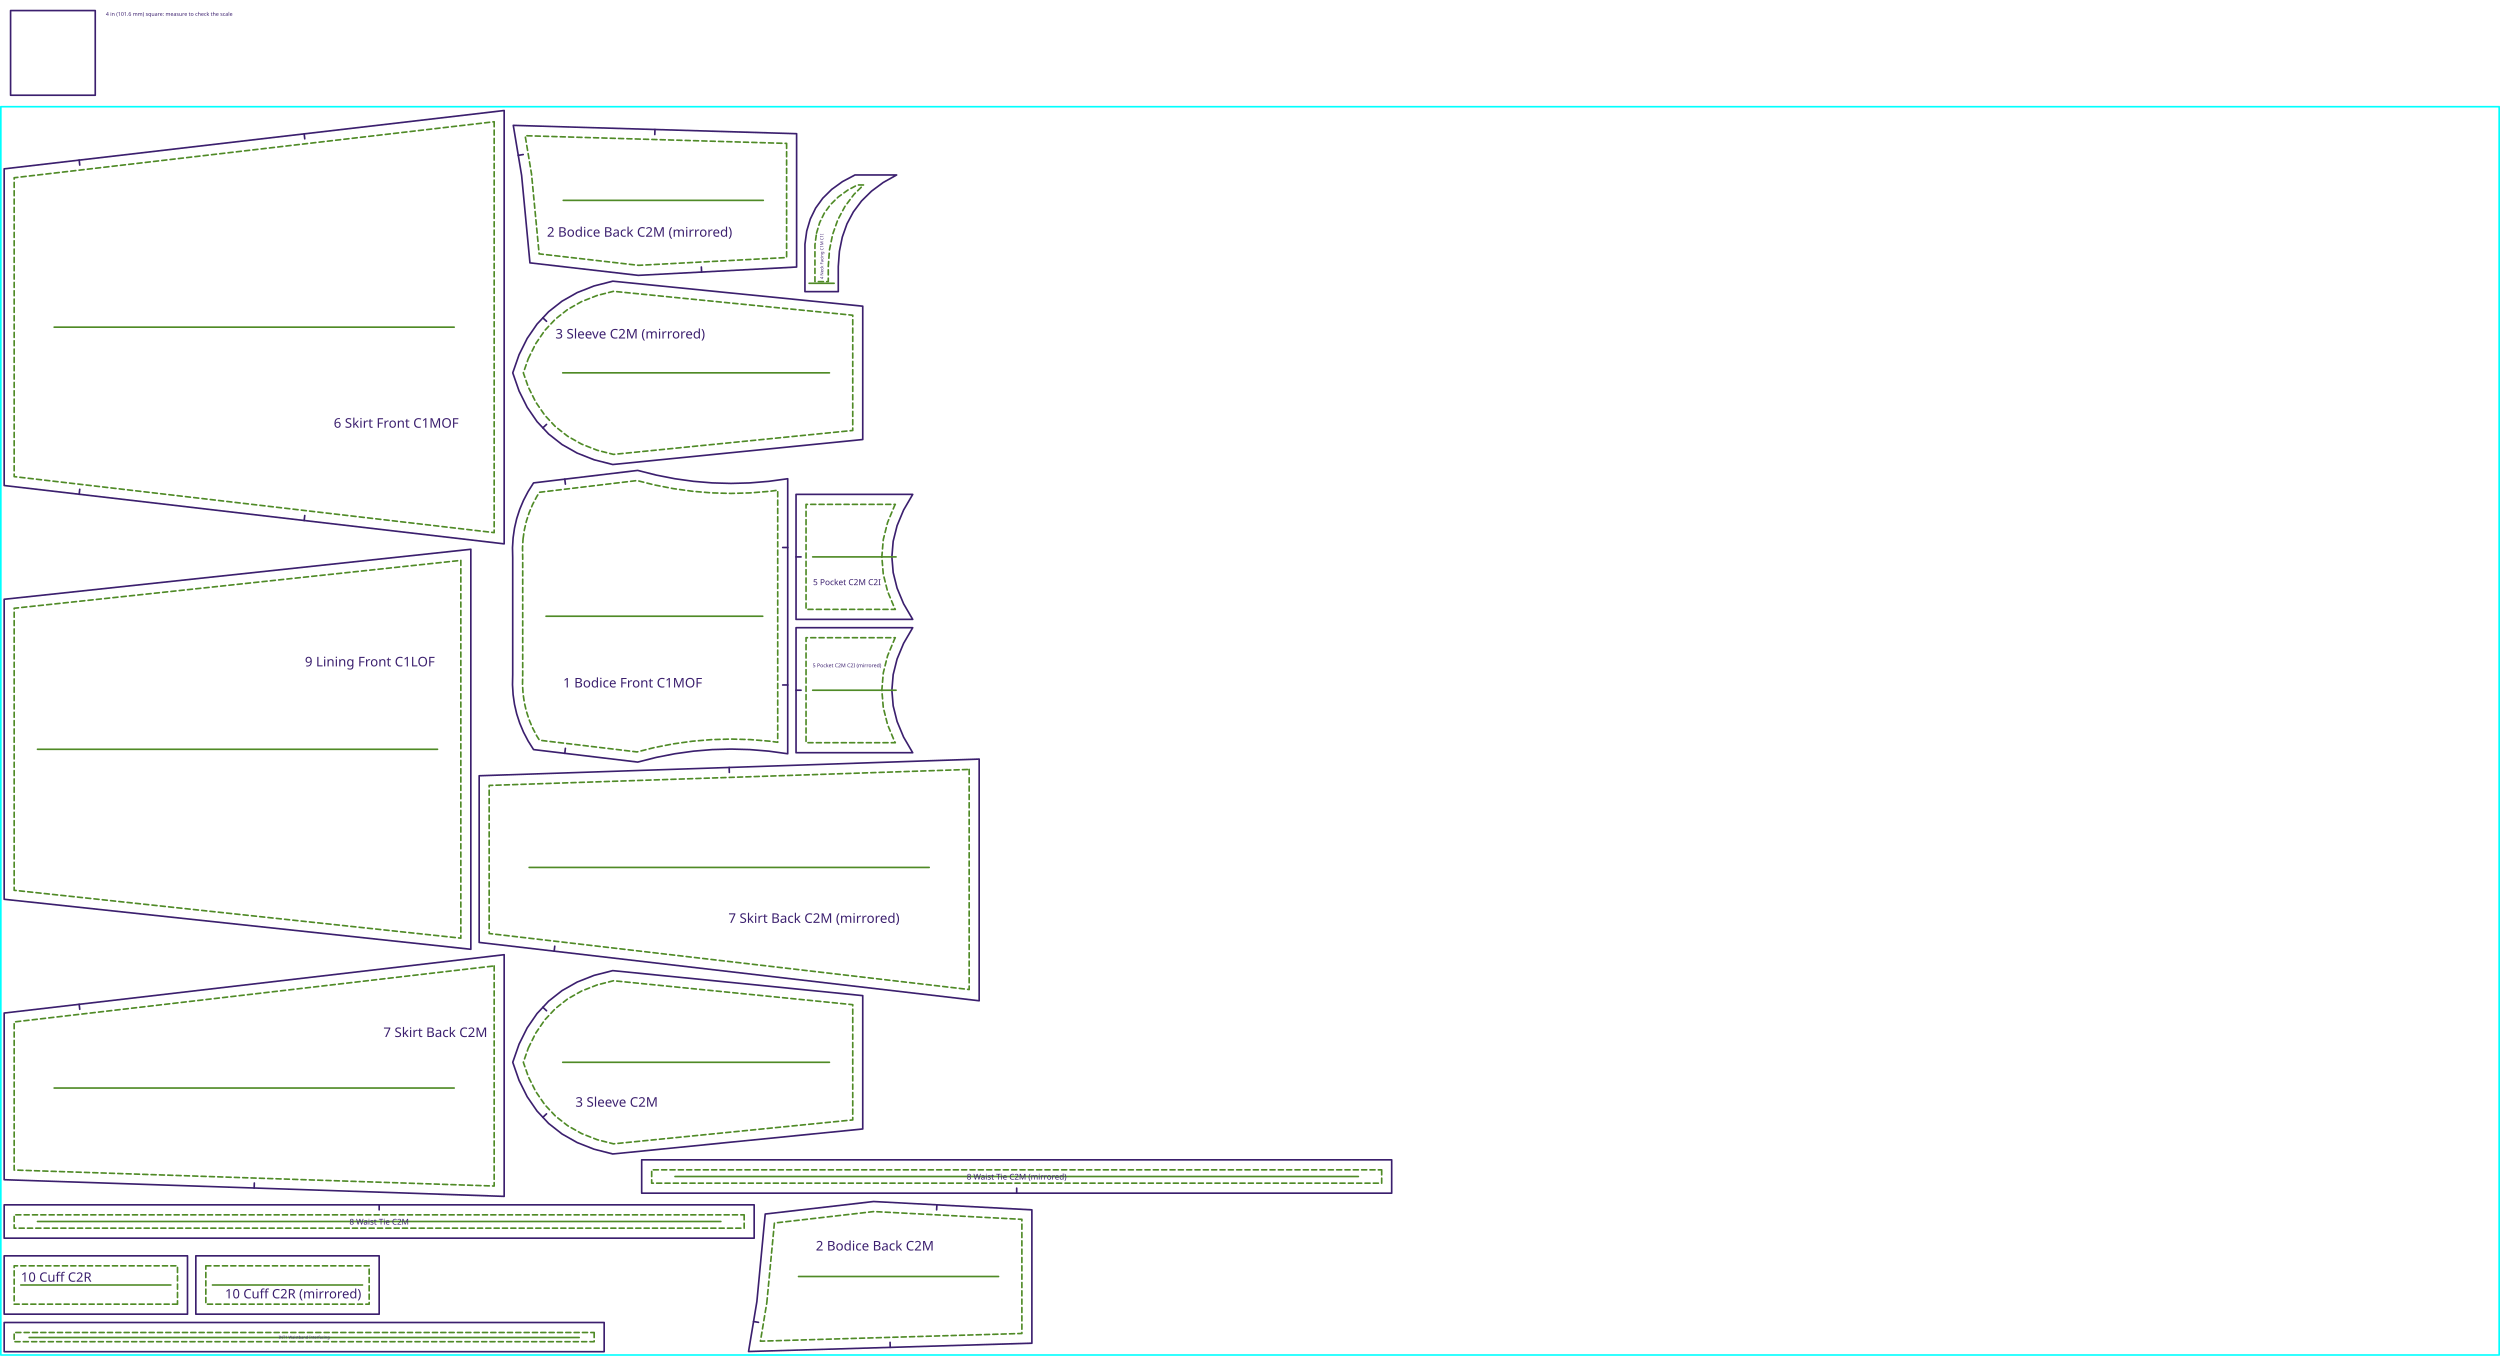
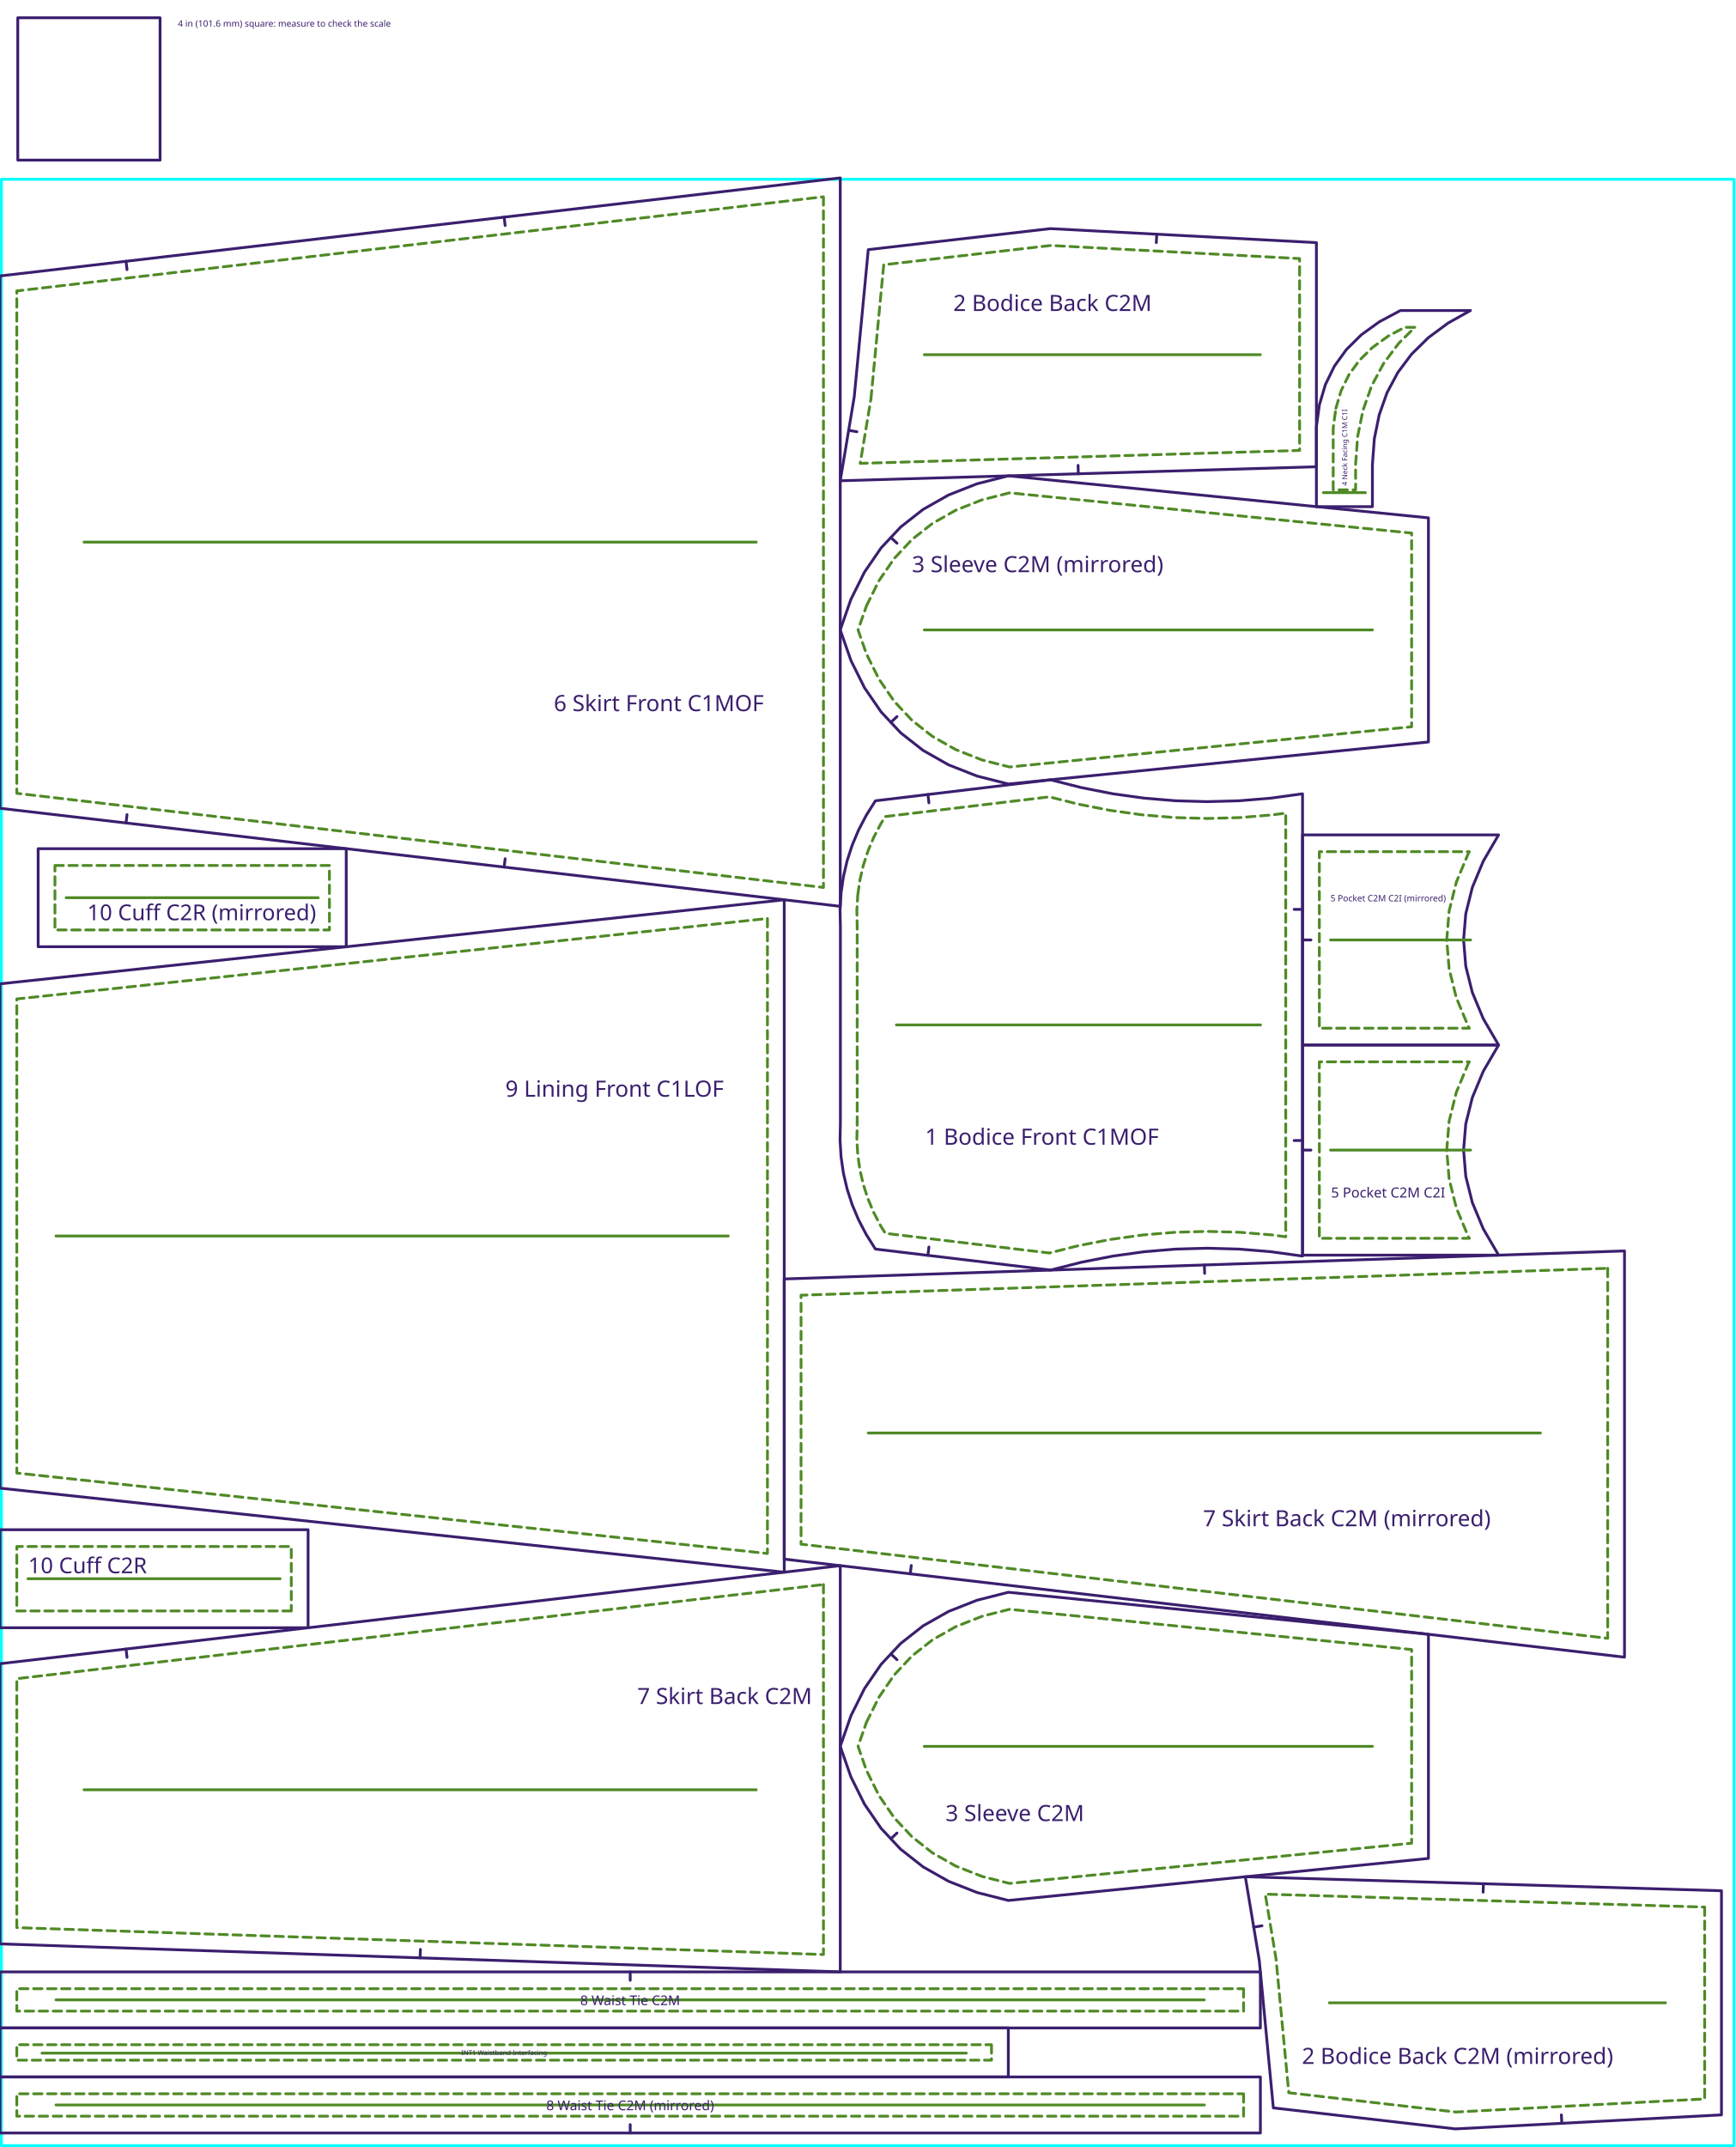
- <svg xmlns="http://www.w3.org/2000/svg" width="3000mm" height="1627mm" viewBox="0 0 11338.583 6149.291">
+ <svg xmlns="http://www.w3.org/2000/svg" width="1239.245mm" height="1532.667mm" viewBox="0 0 4683.762 5792.756">
  <g id="layer-calibration">
    <rect id="calibration-square" x="48" y="48" width="384" height="384" style="fill:none;stroke:#3b1f6e;stroke-width:7.559;stroke-linecap:round;stroke-linejoin:round" />
    <text id="calibration-label" x="480" y="72" style="font-family:sans-serif;font-size:24px;fill:#3b1f6e;stroke:none">4 in (101.6 mm) square: measure to check the scale</text>
  </g>
  <g id="layer-sheet-1" transform="translate(0 480)">
    <g id="border-1">
-       <rect x="3.78" y="3.78" width="11331.024" height="5661.732" style="fill:none;stroke:#00ffff;stroke-width:7.559;stroke-linecap:round;stroke-linejoin:round" />
+       <rect x="3.78" y="3.78" width="4676.203" height="5305.197" style="fill:none;stroke:#00ffff;stroke-width:7.559;stroke-linecap:round;stroke-linejoin:round" />
    </g>
-     <g id="group-6_Skirt_Front_C1MOF" transform="translate(18.89758 5218.081) rotate(270)">
+     <g id="group-6_Skirt_Front_C1MOF" transform="translate(0 5196.85) rotate(270)">
      <g id="cut-6">
        <path d="M 3496.063 0 L 4932.283 0 L 5196.85 2267.717 L 3231.496 2267.717 Z" style="fill:none;stroke:#3b1f6e;stroke-width:7.559;stroke-linecap:round;stroke-linejoin:round" />
        <g>
          <path d="M 4971.969 340.157 L 4949.443 342.803" style="fill:none;stroke:#3b1f6e;stroke-width:7.559;stroke-linecap:round;stroke-linejoin:round" data-grainnest-group="group-6_Skirt_Front_C1MOF" data-grainnest-name="6 Skirt Front C1MOF" />
          <path d="M 5091.024 1360.63 L 5068.498 1363.276" style="fill:none;stroke:#3b1f6e;stroke-width:7.559;stroke-linecap:round;stroke-linejoin:round" data-grainnest-group="group-6_Skirt_Front_C1MOF" data-grainnest-name="6 Skirt Front C1MOF" />
        </g>
        <g transform="matrix(-1 -1.2246467991473532e-16 -1.2246467991473532e-16 1 8428.346 4.547473508864641e-13)">
          <path d="M 4971.969 340.157 L 4949.443 342.803" style="fill:none;stroke:#3b1f6e;stroke-width:7.559;stroke-linecap:round;stroke-linejoin:round" data-grainnest-group="group-6_Skirt_Front_C1MOF" data-grainnest-name="6 Skirt Front C1MOF" />
          <path d="M 5091.024 1360.63 L 5068.498 1363.276" style="fill:none;stroke:#3b1f6e;stroke-width:7.559;stroke-linecap:round;stroke-linejoin:round" data-grainnest-group="group-6_Skirt_Front_C1MOF" data-grainnest-name="6 Skirt Front C1MOF" />
        </g>
      </g>
      <path d="M 5145.897 2222.362 L 3282.449 2222.362 L 3536.434 45.354 L 4891.913 45.354 Z" style="fill:none;stroke:#4f8a26;stroke-width:7.559;stroke-linecap:round;stroke-linejoin:round;stroke-dasharray:22.677,15.118" id="sew-6" />
      <path d="M 4214.173 226.772 L 4214.173 2040.945" style="fill:none;stroke:#4f8a26;stroke-width:7.559;stroke-linecap:round;stroke-linejoin:round" data-grainnest-grain="1" data-grainnest-grain-angle="90" data-grainnest-group="group-6_Skirt_Front_C1MOF" id="grain-6" />
      <text transform="translate(3781.604 1777.996) rotate(-270)" text-anchor="middle" dominant-baseline="central" style="font-family:sans-serif;font-size:60.472px;fill:#3b1f6e;stroke:none" id="name-6">6 Skirt Front C1MOF</text>
    </g>
-     <g id="group-9_Lining_Front_C1LOF" transform="translate(-2437.795 4543.492) rotate(270)">
+     <g id="group-9_Lining_Front_C1LOF" transform="translate(-2456.693 4480) rotate(270)">
      <g id="cut-9">
        <path d="M 944.882 2456.693 L 2305.512 2456.693 L 2532.283 4573.228 L 718.11 4573.228 Z" style="fill:none;stroke:#3b1f6e;stroke-width:7.559;stroke-linecap:round;stroke-linejoin:round" />
      </g>
      <path d="M 2481.81 4527.874 L 768.584 4527.874 L 985.636 2502.047 L 2264.757 2502.047 Z" style="fill:none;stroke:#4f8a26;stroke-width:7.559;stroke-linecap:round;stroke-linejoin:round;stroke-dasharray:22.677,15.118" id="sew-9" />
      <path d="M 1625.197 2607.874 L 1625.197 4422.047" style="fill:none;stroke:#4f8a26;stroke-width:7.559;stroke-linecap:round;stroke-linejoin:round" data-grainnest-grain="1" data-grainnest-grain-angle="90" data-grainnest-group="group-9_Lining_Front_C1LOF" id="grain-9" />
      <text transform="translate(2024.528 4115.245) rotate(-270)" text-anchor="middle" dominant-baseline="central" style="font-family:sans-serif;font-size:60.472px;fill:#3b1f6e;stroke:none" id="name-9">9 Lining Front C1LOF</text>
    </g>
-     <g id="group-7_Skirt_Back_C2M" transform="translate(-2437.795 4946.068) rotate(270)">
+     <g id="group-7_Skirt_Back_C2M" transform="translate(-2456.693 4840.315) rotate(270)">
      <g id="cut-7">
        <path d="M 75.591 2456.693 L 831.496 2456.693 L 1096.063 4724.409 L 0 4724.409 z" style="fill:none;stroke:#3b1f6e;stroke-width:7.559;stroke-linecap:round;stroke-linejoin:round" data-grainnest-group="group-7_Skirt_Back_C2M" data-grainnest-name="7 Skirt Back C2M" />
        <path d="M 871.181 2796.85 L 848.655 2799.496" style="fill:none;stroke:#3b1f6e;stroke-width:7.559;stroke-linecap:round;stroke-linejoin:round" data-grainnest-group="group-7_Skirt_Back_C2M" data-grainnest-name="7 Skirt Back C2M" />
        <path d="M 37.795 3590.551 L 60.472 3591.307" style="fill:none;stroke:#3b1f6e;stroke-width:7.559;stroke-linecap:round;stroke-linejoin:round" data-grainnest-group="group-7_Skirt_Back_C2M" data-grainnest-name="7 Skirt Back C2M" />
      </g>
      <path d="M 1045.11 4679.055 L 46.891 4679.055 L 119.458 2502.047 L 791.125 2502.047 Z" style="fill:none;stroke:#4f8a26;stroke-width:7.559;stroke-linecap:round;stroke-linejoin:round;stroke-dasharray:22.677,15.118" id="sew-7" />
      <path d="M 491.339 2683.465 L 491.339 4497.638" style="fill:none;stroke:#4f8a26;stroke-width:7.559;stroke-linecap:round;stroke-linejoin:round" data-grainnest-grain="1" data-grainnest-grain-angle="90" data-grainnest-group="group-7_Skirt_Back_C2M" id="grain-7" />
      <text transform="translate(746.14 4412.403) rotate(-270)" text-anchor="middle" dominant-baseline="central" style="font-family:sans-serif;font-size:60.472px;fill:#3b1f6e;stroke:none" id="name-7">7 Skirt Back C2M</text>
    </g>
-     <g id="group-7_Skirt_Back_C2M_mirrored" transform="translate(-283.4645 4058.882) rotate(270)">
+     <g id="group-7_Skirt_Back_C2M_mirrored" transform="translate(-340.1575 3991.181) rotate(270)">
      <g id="cut-7-2" transform="translate(1096.063 0) scale(-1 1)">
        <path d="M 75.591 2456.693 L 831.496 2456.693 L 1096.063 4724.409 L 0 4724.409 z" style="fill:none;stroke:#3b1f6e;stroke-width:7.559;stroke-linecap:round;stroke-linejoin:round" data-grainnest-group="group-7_Skirt_Back_C2M" data-grainnest-name="7 Skirt Back C2M" />
        <path d="M 871.181 2796.85 L 848.655 2799.496" style="fill:none;stroke:#3b1f6e;stroke-width:7.559;stroke-linecap:round;stroke-linejoin:round" data-grainnest-group="group-7_Skirt_Back_C2M" data-grainnest-name="7 Skirt Back C2M" />
        <path d="M 37.795 3590.551 L 60.472 3591.307" style="fill:none;stroke:#3b1f6e;stroke-width:7.559;stroke-linecap:round;stroke-linejoin:round" data-grainnest-group="group-7_Skirt_Back_C2M" data-grainnest-name="7 Skirt Back C2M" />
      </g>
      <path d="M 1049.172 4679.055 L 50.953 4679.055 L 304.938 2502.047 L 976.605 2502.047 Z" style="fill:none;stroke:#4f8a26;stroke-width:7.559;stroke-linecap:round;stroke-linejoin:round;stroke-dasharray:22.677,15.118" id="sew-7-2" />
      <path d="M 491.339 2683.465 L 491.339 4497.638" style="fill:none;stroke:#4f8a26;stroke-width:7.559;stroke-linecap:round;stroke-linejoin:round" data-grainnest-grain="1" data-grainnest-grain-angle="90" data-grainnest-group="group-7_Skirt_Back_C2M" id="grain-7-2" transform="translate(1096.063 0) scale(-1 1)" />
      <text transform="translate(376.685 3975.253) rotate(-270)" text-anchor="middle" dominant-baseline="central" style="font-family:sans-serif;font-size:60.472px;fill:#3b1f6e;stroke:none" id="name-7-2">7 Skirt Back C2M (mirrored)</text>
    </g>
-     <g id="group-1_Bodice_Front_C1MOF" transform="translate(2324.421 2314.934) rotate(270)">
+     <g id="group-1_Bodice_Front_C1MOF" transform="translate(2267.152 2285.342) rotate(270)">
      <g id="cut-1">
        <path d="M -611.83 1162.205 L -604.762 1076.523 L -602.419 991.106 L -604.8 905.915 L -611.868 821.027 L -623.66 736.365 L -640.176 651.969 L -661.417 567.874 L -604.724 95.433 L -565.757 70.866 L -525.77 49.965 L -484.762 32.693 L -442.734 19.049 L -399.723 9.071 L -355.691 2.721 L -310.639 0 L -264.567 0.945 L 264.567 0.945 L 310.639 0 L 355.691 2.721 L 399.723 9.071 L 442.734 19.049 L 484.762 32.693 L 525.77 49.965 L 565.757 70.866 L 604.724 95.433 L 661.417 567.874 L 640.176 651.969 L 623.66 736.365 L 611.868 821.027 L 604.8 905.915 L 602.419 991.106 L 604.762 1076.523 L 611.83 1162.205 L 623.622 1248.189 L -623.622 1248.189 Z" style="fill:none;stroke:#3b1f6e;stroke-width:7.559;stroke-linecap:round;stroke-linejoin:round" />
        <g>
          <path d="M 311.811 1248.189 L 311.811 1225.512" style="fill:none;stroke:#3b1f6e;stroke-width:7.559;stroke-linecap:round;stroke-linejoin:round" data-grainnest-group="group-1_Bodice_Front_C1MOF" data-grainnest-name="1 Bodice Front C1MOF" />
          <path d="M 621.732 237.165 L 599.206 239.849" style="fill:none;stroke:#3b1f6e;stroke-width:7.559;stroke-linecap:round;stroke-linejoin:round" data-grainnest-group="group-1_Bodice_Front_C1MOF" data-grainnest-name="1 Bodice Front C1MOF" />
        </g>
        <g transform="matrix(-1 -1.2246467991473532e-16 -1.2246467991473532e-16 1 1.528590634679271e-13 0)">
          <path d="M 311.811 1248.189 L 311.811 1225.512" style="fill:none;stroke:#3b1f6e;stroke-width:7.559;stroke-linecap:round;stroke-linejoin:round" data-grainnest-group="group-1_Bodice_Front_C1MOF" data-grainnest-name="1 Bodice Front C1MOF" />
          <path d="M 621.732 237.165 L 599.206 239.849" style="fill:none;stroke:#3b1f6e;stroke-width:7.559;stroke-linecap:round;stroke-linejoin:round" data-grainnest-group="group-1_Bodice_Front_C1MOF" data-grainnest-name="1 Bodice Front C1MOF" />
        </g>
      </g>
      <path d="M 351.079 47.88 L 391.346 53.686 L 430.585 62.789 L 468.929 75.237 L 506.43 91.032 L 543.122 110.211 L 562.266 122.281 L 615.384 564.924 L 595.902 642.052 L 578.911 728.876 L 566.774 816.013 L 559.498 903.398 L 557.047 991.094 L 559.459 1079.011 L 566.73 1167.154 L 571.623 1202.835 L -571.623 1202.835 L -566.73 1167.154 L -559.459 1079.011 L -557.047 991.094 L -559.498 903.398 L -566.774 816.013 L -578.911 728.876 L -595.902 642.052 L -615.384 564.924 L -562.266 122.281 L -543.122 110.211 L -506.43 91.032 L -468.929 75.237 L -430.585 62.789 L -391.346 53.686 L -351.079 47.88 L -309.736 45.382 L -265.032 46.299 L 265.032 46.299 L 309.736 45.382 Z" style="fill:none;stroke:#4f8a26;stroke-width:7.559;stroke-linecap:round;stroke-linejoin:round;stroke-dasharray:22.677,15.118" id="sew-1" />
      <path d="M 0 152.126 L 0 1134.803" style="fill:none;stroke:#4f8a26;stroke-width:7.559;stroke-linecap:round;stroke-linejoin:round" data-grainnest-grain="1" data-grainnest-grain-angle="90" data-grainnest-group="group-1_Bodice_Front_C1MOF" id="grain-1" />
      <text transform="translate(-299.682 544.878) rotate(-270)" text-anchor="middle" dominant-baseline="central" style="font-family:sans-serif;font-size:60.472px;fill:#3b1f6e;stroke:none" id="name-1">1 Bodice Front C1MOF</text>
    </g>
-     <g id="group-3_Sleeve_C2M_mirrored" transform="translate(2325.527 3346.48) rotate(270)">
+     <g id="group-3_Sleeve_C2M_mirrored" transform="translate(2267.717 3354.986) rotate(270)">
      <g id="cut-3" transform="translate(4270.866 0) scale(-1 1)">
        <path d="M 1719.685 453.543 L 1741.191 368.92 L 1771.389 292.271 L 1810.28 223.597 L 1857.902 162.935 L 1914.217 110.211 L 1979.263 65.499 L 2053.002 28.762 L 2135.433 0 L 2217.865 28.762 L 2291.603 65.499 L 2356.649 110.211 L 2412.964 162.935 L 2460.586 223.597 L 2499.477 292.271 L 2529.676 368.92 L 2551.181 453.543 L 2437.795 1587.402 L 1833.071 1587.402 z" style="fill:none;stroke:#3b1f6e;stroke-width:7.559;stroke-linecap:round;stroke-linejoin:round" data-grainnest-group="group-3_Sleeve_C2M" data-grainnest-name="3 Sleeve C2M" />
        <path d="M 1886.06 136.554 L 1901.556 153.146" style="fill:none;stroke:#3b1f6e;stroke-width:7.559;stroke-linecap:round;stroke-linejoin:round" data-grainnest-group="group-3_Sleeve_C2M" data-grainnest-name="3 Sleeve C2M" />
        <path d="M 2384.806 136.554 L 2369.31 153.146" style="fill:none;stroke:#3b1f6e;stroke-width:7.559;stroke-linecap:round;stroke-linejoin:round" data-grainnest-group="group-3_Sleeve_C2M" data-grainnest-name="3 Sleeve C2M" />
      </g>
      <path d="M 2200.211 70.638 L 2268.532 104.676 L 2328.144 145.653 L 2379.433 193.672 L 2422.803 248.918 L 2458.445 311.854 L 2486.426 382.873 L 2505.257 456.975 L 2396.75 1542.047 L 1874.116 1542.047 L 1765.609 456.975 L 1784.44 382.873 L 1812.421 311.854 L 1848.063 248.918 L 1891.434 193.672 L 1942.723 145.653 L 2002.334 104.676 L 2070.655 70.638 L 2135.433 48.036 Z" style="fill:none;stroke:#4f8a26;stroke-width:7.559;stroke-linecap:round;stroke-linejoin:round;stroke-dasharray:22.677,15.118" id="sew-3" />
      <path d="M 2135.433 226.772 L 2135.433 1436.22" style="fill:none;stroke:#4f8a26;stroke-width:7.559;stroke-linecap:round;stroke-linejoin:round" data-grainnest-grain="1" data-grainnest-grain-angle="90" data-grainnest-group="group-3_Sleeve_C2M" id="grain-3" transform="translate(4270.866 0) scale(-1 1)" />
      <text transform="translate(2314.605 532.758) rotate(-270)" text-anchor="middle" dominant-baseline="central" style="font-family:sans-serif;font-size:60.472px;fill:#3b1f6e;stroke:none" id="name-3">3 Sleeve C2M (mirrored)</text>
    </g>
-     <g id="group-2_Bodice_Back_C2M_mirrored" transform="translate(2327.931 1619.265) rotate(270)">
-       <g id="cut-2" transform="translate(2381.102 0) scale(-1 1)">
-         <path d="M 850.394 0 L 1077.165 37.795 L 1474.016 75.591 L 1530.709 566.929 L 1492.913 1285.039 L 888.189 1285.039 z" style="fill:none;stroke:#3b1f6e;stroke-width:7.559;stroke-linecap:round;stroke-linejoin:round" data-grainnest-group="group-2_Bodice_Back_C2M" data-grainnest-name="2 Bodice Back C2M" />
-         <path d="M 986.457 22.677 L 982.715 45.052" style="fill:none;stroke:#3b1f6e;stroke-width:7.559;stroke-linecap:round;stroke-linejoin:round" data-grainnest-group="group-2_Bodice_Back_C2M" data-grainnest-name="2 Bodice Back C2M" />
-         <path d="M 1515.591 854.173 L 1492.951 852.964" style="fill:none;stroke:#3b1f6e;stroke-width:7.559;stroke-linecap:round;stroke-linejoin:round" data-grainnest-group="group-2_Bodice_Back_C2M" data-grainnest-name="2 Bodice Back C2M" />
-         <path d="M 869.291 642.52 L 891.969 641.839" style="fill:none;stroke:#3b1f6e;stroke-width:7.559;stroke-linecap:round;stroke-linejoin:round" data-grainnest-group="group-2_Bodice_Back_C2M" data-grainnest-name="2 Bodice Back C2M" />
-       </g>
-       <path d="M 1448.873 1239.685 L 931.219 1239.685 L 895.885 568.347 L 947.934 117.26 L 1309.822 82.794 L 1483.752 53.806 Z" style="fill:none;stroke:#4f8a26;stroke-width:7.559;stroke-linecap:round;stroke-linejoin:round;stroke-dasharray:22.677,15.118" id="sew-2" />
-       <path d="M 1190.551 226.772 L 1190.551 1133.858" style="fill:none;stroke:#4f8a26;stroke-width:7.559;stroke-linecap:round;stroke-linejoin:round" data-grainnest-grain="1" data-grainnest-grain-angle="90" data-grainnest-group="group-2_Bodice_Back_C2M" id="grain-2" transform="translate(2381.102 0) scale(-1 1)" />
-       <text transform="translate(1049.136 572.862) rotate(-270)" text-anchor="middle" dominant-baseline="central" style="font-family:sans-serif;font-size:60.472px;fill:#3b1f6e;stroke:none" id="name-2">2 Bodice Back C2M (mirrored)</text>
-     </g>
-     <g id="group-3_Sleeve_C2M" transform="translate(2325.527 6473.408) rotate(270)">
+     <g id="group-3_Sleeve_C2M" transform="translate(2267.717 6367.244) rotate(270)">
      <g id="cut-3-2">
        <path d="M 1719.685 453.543 L 1741.191 368.92 L 1771.389 292.271 L 1810.28 223.597 L 1857.902 162.935 L 1914.217 110.211 L 1979.263 65.499 L 2053.002 28.762 L 2135.433 0 L 2217.865 28.762 L 2291.603 65.499 L 2356.649 110.211 L 2412.964 162.935 L 2460.586 223.597 L 2499.477 292.271 L 2529.676 368.92 L 2551.181 453.543 L 2437.795 1587.402 L 1833.071 1587.402 z" style="fill:none;stroke:#3b1f6e;stroke-width:7.559;stroke-linecap:round;stroke-linejoin:round" data-grainnest-group="group-3_Sleeve_C2M" data-grainnest-name="3 Sleeve C2M" />
        <path d="M 1886.06 136.554 L 1901.556 153.146" style="fill:none;stroke:#3b1f6e;stroke-width:7.559;stroke-linecap:round;stroke-linejoin:round" data-grainnest-group="group-3_Sleeve_C2M" data-grainnest-name="3 Sleeve C2M" />
        <path d="M 2384.806 136.554 L 2369.31 153.146" style="fill:none;stroke:#3b1f6e;stroke-width:7.559;stroke-linecap:round;stroke-linejoin:round" data-grainnest-group="group-3_Sleeve_C2M" data-grainnest-name="3 Sleeve C2M" />
      </g>
      <path d="M 2200.211 70.638 L 2268.532 104.676 L 2328.144 145.653 L 2379.433 193.672 L 2422.803 248.918 L 2458.445 311.854 L 2486.426 382.873 L 2505.257 456.975 L 2396.75 1542.047 L 1874.116 1542.047 L 1765.609 456.975 L 1784.44 382.873 L 1812.421 311.854 L 1848.063 248.918 L 1891.434 193.672 L 1942.723 145.653 L 2002.334 104.676 L 2070.655 70.638 L 2135.433 48.036 Z" style="fill:none;stroke:#4f8a26;stroke-width:7.559;stroke-linecap:round;stroke-linejoin:round;stroke-dasharray:22.677,15.118" id="sew-3-2" />
      <path d="M 2135.433 226.772 L 2135.433 1436.22" style="fill:none;stroke:#4f8a26;stroke-width:7.559;stroke-linecap:round;stroke-linejoin:round" data-grainnest-grain="1" data-grainnest-grain-angle="90" data-grainnest-group="group-3_Sleeve_C2M" id="grain-3-2" />
      <text transform="translate(1957.311 471.23) rotate(-270)" text-anchor="middle" dominant-baseline="central" style="font-family:sans-serif;font-size:60.472px;fill:#3b1f6e;stroke:none" id="name-3-2">3 Sleeve C2M</text>
    </g>
-     <g id="group-8_Waist_Tie_C2M" transform="translate(-2437.795 6420.724) rotate(270)">
+     <g id="group-2_Bodice_Back_C2M" transform="translate(2267.717 1667.538) rotate(270)">
+       <g id="cut-2">
+         <path d="M 850.394 0 L 1077.165 37.795 L 1474.016 75.591 L 1530.709 566.929 L 1492.913 1285.039 L 888.189 1285.039 z" style="fill:none;stroke:#3b1f6e;stroke-width:7.559;stroke-linecap:round;stroke-linejoin:round" data-grainnest-group="group-2_Bodice_Back_C2M" data-grainnest-name="2 Bodice Back C2M" />
+         <path d="M 986.457 22.677 L 982.715 45.052" style="fill:none;stroke:#3b1f6e;stroke-width:7.559;stroke-linecap:round;stroke-linejoin:round" data-grainnest-group="group-2_Bodice_Back_C2M" data-grainnest-name="2 Bodice Back C2M" />
+         <path d="M 1515.591 854.173 L 1492.951 852.964" style="fill:none;stroke:#3b1f6e;stroke-width:7.559;stroke-linecap:round;stroke-linejoin:round" data-grainnest-group="group-2_Bodice_Back_C2M" data-grainnest-name="2 Bodice Back C2M" />
+         <path d="M 869.291 642.52 L 891.969 641.839" style="fill:none;stroke:#3b1f6e;stroke-width:7.559;stroke-linecap:round;stroke-linejoin:round" data-grainnest-group="group-2_Bodice_Back_C2M" data-grainnest-name="2 Bodice Back C2M" />
+       </g>
+       <path d="M 1071.28 82.794 L 1433.169 117.26 L 1485.217 568.347 L 1449.883 1239.685 L 932.229 1239.685 L 897.35 53.806 Z" style="fill:none;stroke:#4f8a26;stroke-width:7.559;stroke-linecap:round;stroke-linejoin:round;stroke-dasharray:22.677,15.118" id="sew-2" />
+       <path d="M 1190.551 226.772 L 1190.551 1133.858" style="fill:none;stroke:#4f8a26;stroke-width:7.559;stroke-linecap:round;stroke-linejoin:round" data-grainnest-grain="1" data-grainnest-grain-angle="90" data-grainnest-group="group-2_Bodice_Back_C2M" id="grain-2" />
+       <text transform="translate(1331.966 572.862) rotate(-270)" text-anchor="middle" dominant-baseline="central" style="font-family:sans-serif;font-size:60.472px;fill:#3b1f6e;stroke:none" id="name-2">2 Bodice Back C2M</text>
+     </g>
+     <g id="group-8_Waist_Tie_C2M" transform="translate(-2456.693 6276.535) rotate(270)">
      <g id="cut-8">
        <path d="M 1285.039 2456.693 L 1436.22 2456.693 L 1436.22 5858.268 L 1285.039 5858.268 z" style="fill:none;stroke:#3b1f6e;stroke-width:7.559;stroke-linecap:round;stroke-linejoin:round" data-grainnest-group="group-8_Waist_Tie_C2M" data-grainnest-name="8 Waist Tie C2M" />
        <path d="M 1436.22 4157.48 L 1413.543 4157.48" style="fill:none;stroke:#3b1f6e;stroke-width:7.559;stroke-linecap:round;stroke-linejoin:round" data-grainnest-group="group-8_Waist_Tie_C2M" data-grainnest-name="8 Waist Tie C2M" />
      </g>
      <path d="M 1390.866 5812.913 L 1330.394 5812.913 L 1330.394 2502.047 L 1390.866 2502.047 Z" style="fill:none;stroke:#4f8a26;stroke-width:7.559;stroke-linecap:round;stroke-linejoin:round;stroke-dasharray:22.677,15.118" id="sew-8" />
      <path d="M 1360.63 2607.874 L 1360.63 5707.087" style="fill:none;stroke:#4f8a26;stroke-width:7.559;stroke-linecap:round;stroke-linejoin:round" data-grainnest-grain="1" data-grainnest-grain-angle="90" data-grainnest-group="group-8_Waist_Tie_C2M" id="grain-8" />
      <text transform="translate(1360.63 4157.48) rotate(-270)" text-anchor="middle" dominant-baseline="central" style="font-family:sans-serif;font-size:36.378px;fill:#3b1f6e;stroke:none" id="name-8">8 Waist Tie C2M</text>
    </g>
-     <g id="group-2_Bodice_Back_C2M" transform="translate(3394.999 6500.12) rotate(270)">
-       <g id="cut-2-2">
+     <g id="group-2_Bodice_Back_C2M_mirrored" transform="translate(3360.927 6114.301) rotate(270)">
+       <g id="cut-2-2" transform="translate(2381.102 0) scale(-1 1)">
        <path d="M 850.394 0 L 1077.165 37.795 L 1474.016 75.591 L 1530.709 566.929 L 1492.913 1285.039 L 888.189 1285.039 z" style="fill:none;stroke:#3b1f6e;stroke-width:7.559;stroke-linecap:round;stroke-linejoin:round" data-grainnest-group="group-2_Bodice_Back_C2M" data-grainnest-name="2 Bodice Back C2M" />
        <path d="M 986.457 22.677 L 982.715 45.052" style="fill:none;stroke:#3b1f6e;stroke-width:7.559;stroke-linecap:round;stroke-linejoin:round" data-grainnest-group="group-2_Bodice_Back_C2M" data-grainnest-name="2 Bodice Back C2M" />
        <path d="M 1515.591 854.173 L 1492.951 852.964" style="fill:none;stroke:#3b1f6e;stroke-width:7.559;stroke-linecap:round;stroke-linejoin:round" data-grainnest-group="group-2_Bodice_Back_C2M" data-grainnest-name="2 Bodice Back C2M" />
        <path d="M 869.291 642.52 L 891.969 641.839" style="fill:none;stroke:#3b1f6e;stroke-width:7.559;stroke-linecap:round;stroke-linejoin:round" data-grainnest-group="group-2_Bodice_Back_C2M" data-grainnest-name="2 Bodice Back C2M" />
      </g>
-       <path d="M 1071.28 82.794 L 1433.169 117.26 L 1485.217 568.347 L 1449.883 1239.685 L 932.229 1239.685 L 897.35 53.806 Z" style="fill:none;stroke:#4f8a26;stroke-width:7.559;stroke-linecap:round;stroke-linejoin:round;stroke-dasharray:22.677,15.118" id="sew-2-2" />
-       <path d="M 1190.551 226.772 L 1190.551 1133.858" style="fill:none;stroke:#4f8a26;stroke-width:7.559;stroke-linecap:round;stroke-linejoin:round" data-grainnest-grain="1" data-grainnest-grain-angle="90" data-grainnest-group="group-2_Bodice_Back_C2M" id="grain-2-2" />
-       <text transform="translate(1331.966 572.862) rotate(-270)" text-anchor="middle" dominant-baseline="central" style="font-family:sans-serif;font-size:60.472px;fill:#3b1f6e;stroke:none" id="name-2-2">2 Bodice Back C2M</text>
+       <path d="M 1448.873 1239.685 L 931.219 1239.685 L 895.885 568.347 L 947.934 117.26 L 1309.822 82.794 L 1483.752 53.806 Z" style="fill:none;stroke:#4f8a26;stroke-width:7.559;stroke-linecap:round;stroke-linejoin:round;stroke-dasharray:22.677,15.118" id="sew-2-2" />
+       <path d="M 1190.551 226.772 L 1190.551 1133.858" style="fill:none;stroke:#4f8a26;stroke-width:7.559;stroke-linecap:round;stroke-linejoin:round" data-grainnest-grain="1" data-grainnest-grain-angle="90" data-grainnest-group="group-2_Bodice_Back_C2M" id="grain-2-2" transform="translate(2381.102 0) scale(-1 1)" />
+       <text transform="translate(1049.136 572.862) rotate(-270)" text-anchor="middle" dominant-baseline="central" style="font-family:sans-serif;font-size:60.472px;fill:#3b1f6e;stroke:none" id="name-2-2">2 Bodice Back C2M (mirrored)</text>
    </g>
-     <g id="group-INT1_Waistband_Interfacing" transform="translate(-2437.795 9392.126) rotate(270)">
+     <g id="group-INT1_Waistband_Interfacing" transform="translate(-2456.693 8865.512) rotate(270)">
      <g id="cut-INT1">
        <path d="M 3741.732 2456.693 L 3874.016 2456.693 L 3874.016 5177.953 L 3741.732 5177.953 z" style="fill:none;stroke:#3b1f6e;stroke-width:7.559;stroke-linecap:round;stroke-linejoin:round" data-grainnest-group="group-INT1_Waistband_Interfacing" data-grainnest-name="INT1 Waistband Interfacing" />
      </g>
      <path d="M 3828.661 5132.598 L 3787.087 5132.598 L 3787.087 2502.047 L 3828.661 2502.047 Z" style="fill:none;stroke:#4f8a26;stroke-width:7.559;stroke-linecap:round;stroke-linejoin:round;stroke-dasharray:22.677,15.118" id="sew-INT1" />
      <path d="M 3805.984 2570.079 L 3805.984 5064.567" style="fill:none;stroke:#4f8a26;stroke-width:7.559;stroke-linecap:round;stroke-linejoin:round" data-grainnest-grain="1" data-grainnest-grain-angle="90" data-grainnest-group="group-INT1_Waistband_Interfacing" id="grain-INT1" />
      <text transform="translate(3807.874 3817.323) rotate(-270)" text-anchor="middle" dominant-baseline="central" style="font-family:sans-serif;font-size:17.953px;fill:#3b1f6e;stroke:none" id="name-INT1">INT1 Waistband Interfacing</text>
    </g>
-     <g id="group-8_Waist_Tie_C2M_mirrored" transform="translate(453.6266 6216.598) rotate(270)">
+     <g id="group-8_Waist_Tie_C2M_mirrored" transform="translate(-2456.693 6560) rotate(270)">
      <g id="cut-8-2" transform="translate(2721.26 0) scale(-1 1)">
        <path d="M 1285.039 2456.693 L 1436.22 2456.693 L 1436.22 5858.268 L 1285.039 5858.268 z" style="fill:none;stroke:#3b1f6e;stroke-width:7.559;stroke-linecap:round;stroke-linejoin:round" data-grainnest-group="group-8_Waist_Tie_C2M" data-grainnest-name="8 Waist Tie C2M" />
        <path d="M 1436.22 4157.48 L 1413.543 4157.48" style="fill:none;stroke:#3b1f6e;stroke-width:7.559;stroke-linecap:round;stroke-linejoin:round" data-grainnest-group="group-8_Waist_Tie_C2M" data-grainnest-name="8 Waist Tie C2M" />
      </g>
      <path d="M 1390.866 5812.913 L 1330.394 5812.913 L 1330.394 2502.047 L 1390.866 2502.047 Z" style="fill:none;stroke:#4f8a26;stroke-width:7.559;stroke-linecap:round;stroke-linejoin:round;stroke-dasharray:22.677,15.118" id="sew-8-2" />
      <path d="M 1360.63 2607.874 L 1360.63 5707.087" style="fill:none;stroke:#4f8a26;stroke-width:7.559;stroke-linecap:round;stroke-linejoin:round" data-grainnest-grain="1" data-grainnest-grain-angle="90" data-grainnest-group="group-8_Waist_Tie_C2M" id="grain-8-2" transform="translate(2721.26 0) scale(-1 1)" />
      <text transform="translate(1360.63 4157.48) rotate(-270)" text-anchor="middle" dominant-baseline="central" style="font-family:sans-serif;font-size:36.378px;fill:#3b1f6e;stroke:none" id="name-8-2">8 Waist Tie C2M (mirrored)</text>
    </g>
-     <g id="group-5_Pocket_C2M_C2I_mirrored" transform="translate(3610.405 6392.231) rotate(270)">
-       <g id="cut-5" transform="translate(7483.465 0) scale(-1 1)">
+     <g id="group-5_Pocket_C2M_C2I" transform="translate(3515.341 6364.712) rotate(270)">
+       <g id="cut-5">
        <path d="M 3458.268 0 L 4025.197 0 L 4025.197 529.134 L 3954.331 487.786 L 3883.465 458.268 L 3812.598 440.542 L 3741.732 434.646 L 3670.866 440.542 L 3600 458.268 L 3529.134 487.786 L 3458.268 529.134 z" style="fill:none;stroke:#3b1f6e;stroke-width:7.559;stroke-linecap:round;stroke-linejoin:round" data-grainnest-group="group-5_Pocket_C2M_C2I" data-grainnest-name="5 Pocket C2M C2I" />
        <path d="M 3741.732 0 L 3741.732 22.677" style="fill:none;stroke:#3b1f6e;stroke-width:7.559;stroke-linecap:round;stroke-linejoin:round" data-grainnest-group="group-5_Pocket_C2M_C2I" data-grainnest-name="5 Pocket C2M C2I" />
      </g>
      <path d="M 3979.843 450.161 L 3974.569 447.084 L 3897.767 415.094 L 3820.03 395.649 L 3741.732 389.135 L 3663.434 395.649 L 3585.698 415.094 L 3508.896 447.084 L 3503.622 450.161 L 3503.622 45.354 L 3979.843 45.354 Z" style="fill:none;stroke:#4f8a26;stroke-width:7.559;stroke-linecap:round;stroke-linejoin:round;stroke-dasharray:22.677,15.118" id="sew-5" />
-       <path d="M 3741.732 75.591 L 3741.732 453.543" style="fill:none;stroke:#4f8a26;stroke-width:7.559;stroke-linecap:round;stroke-linejoin:round" data-grainnest-grain="1" data-grainnest-grain-angle="90" data-grainnest-group="group-5_Pocket_C2M_C2I" id="grain-5" transform="translate(7483.465 0) scale(-1 1)" />
-       <text transform="translate(3855.118 231.07) rotate(-270)" text-anchor="middle" dominant-baseline="central" style="font-family:sans-serif;font-size:23.622px;fill:#3b1f6e;stroke:none" id="name-5">5 Pocket C2M C2I (mirrored)</text>
+       <path d="M 3741.732 75.591 L 3741.732 453.543" style="fill:none;stroke:#4f8a26;stroke-width:7.559;stroke-linecap:round;stroke-linejoin:round" data-grainnest-grain="1" data-grainnest-grain-angle="90" data-grainnest-group="group-5_Pocket_C2M_C2I" id="grain-5" />
+       <text transform="translate(3628.346 231.07) rotate(-270)" text-anchor="middle" dominant-baseline="central" style="font-family:sans-serif;font-size:37.795px;fill:#3b1f6e;stroke:none" id="name-5">5 Pocket C2M C2I</text>
    </g>
-     <g id="group-5_Pocket_C2M_C2I" transform="translate(3610.405 5787.507) rotate(270)">
-       <g id="cut-5-2">
+     <g id="group-5_Pocket_C2M_C2I_mirrored" transform="translate(3515.341 5797.783) rotate(270)">
+       <g id="cut-5-2" transform="translate(7483.465 0) scale(-1 1)">
        <path d="M 3458.268 0 L 4025.197 0 L 4025.197 529.134 L 3954.331 487.786 L 3883.465 458.268 L 3812.598 440.542 L 3741.732 434.646 L 3670.866 440.542 L 3600 458.268 L 3529.134 487.786 L 3458.268 529.134 z" style="fill:none;stroke:#3b1f6e;stroke-width:7.559;stroke-linecap:round;stroke-linejoin:round" data-grainnest-group="group-5_Pocket_C2M_C2I" data-grainnest-name="5 Pocket C2M C2I" />
        <path d="M 3741.732 0 L 3741.732 22.677" style="fill:none;stroke:#3b1f6e;stroke-width:7.559;stroke-linecap:round;stroke-linejoin:round" data-grainnest-group="group-5_Pocket_C2M_C2I" data-grainnest-name="5 Pocket C2M C2I" />
      </g>
      <path d="M 3979.843 450.161 L 3974.569 447.084 L 3897.767 415.094 L 3820.03 395.649 L 3741.732 389.135 L 3663.434 395.649 L 3585.698 415.094 L 3508.896 447.084 L 3503.622 450.161 L 3503.622 45.354 L 3979.843 45.354 Z" style="fill:none;stroke:#4f8a26;stroke-width:7.559;stroke-linecap:round;stroke-linejoin:round;stroke-dasharray:22.677,15.118" id="sew-5-2" />
-       <path d="M 3741.732 75.591 L 3741.732 453.543" style="fill:none;stroke:#4f8a26;stroke-width:7.559;stroke-linecap:round;stroke-linejoin:round" data-grainnest-grain="1" data-grainnest-grain-angle="90" data-grainnest-group="group-5_Pocket_C2M_C2I" id="grain-5-2" />
-       <text transform="translate(3628.346 231.07) rotate(-270)" text-anchor="middle" dominant-baseline="central" style="font-family:sans-serif;font-size:37.795px;fill:#3b1f6e;stroke:none" id="name-5-2">5 Pocket C2M C2I</text>
+       <path d="M 3741.732 75.591 L 3741.732 453.543" style="fill:none;stroke:#4f8a26;stroke-width:7.559;stroke-linecap:round;stroke-linejoin:round" data-grainnest-grain="1" data-grainnest-grain-angle="90" data-grainnest-group="group-5_Pocket_C2M_C2I" id="grain-5-2" transform="translate(7483.465 0) scale(-1 1)" />
+       <text transform="translate(3855.118 231.07) rotate(-270)" text-anchor="middle" dominant-baseline="central" style="font-family:sans-serif;font-size:23.622px;fill:#3b1f6e;stroke:none" id="name-5-2">5 Pocket C2M C2I (mirrored)</text>
    </g>
-     <g id="group-10_Cuff_C2R" transform="translate(-2702.362 2759.055) rotate(0)">
+     <g id="group-10_Cuff_C2R" transform="translate(-2721.26 1190.551) rotate(0)">
      <g id="cut-10">
        <path d="M 2721.26 2456.693 L 3552.756 2456.693 L 3552.756 2721.26 L 2721.26 2721.26 z" style="fill:none;stroke:#3b1f6e;stroke-width:7.559;stroke-linecap:round;stroke-linejoin:round" data-grainnest-group="group-10_Cuff_C2R" data-grainnest-name="10 Cuff C2R" />
      </g>
      <path d="M 3507.402 2675.906 L 2766.614 2675.906 L 2766.614 2502.047 L 3507.402 2502.047 Z" style="fill:none;stroke:#4f8a26;stroke-width:7.559;stroke-linecap:round;stroke-linejoin:round;stroke-dasharray:22.677,15.118" id="sew-10" />
      <path d="M 2796.85 2588.976 L 3477.165 2588.976" style="fill:none;stroke:#4f8a26;stroke-width:7.559;stroke-linecap:round;stroke-linejoin:round" data-grainnest-grain="1" data-grainnest-grain-angle="0" data-grainnest-group="group-10_Cuff_C2R" id="grain-10" />
      <text transform="translate(2957.48 2551.181) rotate(0)" text-anchor="middle" dominant-baseline="central" style="font-family:sans-serif;font-size:59.055px;fill:#3b1f6e;stroke:none" id="name-10">10 Cuff C2R</text>
    </g>
-     <g id="group-10_Cuff_C2R_mirrored" transform="translate(4440.945 7937.008) rotate(180)">
+     <g id="group-10_Cuff_C2R_mirrored" transform="translate(3655.688 4531.064) rotate(180)">
      <g id="cut-10-2" transform="translate(6274.016 0) scale(-1 1)">
        <path d="M 2721.26 2456.693 L 3552.756 2456.693 L 3552.756 2721.26 L 2721.26 2721.26 z" style="fill:none;stroke:#3b1f6e;stroke-width:7.559;stroke-linecap:round;stroke-linejoin:round" data-grainnest-group="group-10_Cuff_C2R" data-grainnest-name="10 Cuff C2R" />
      </g>
      <path d="M 3507.402 2675.906 L 2766.614 2675.906 L 2766.614 2502.047 L 3507.402 2502.047 Z" style="fill:none;stroke:#4f8a26;stroke-width:7.559;stroke-linecap:round;stroke-linejoin:round;stroke-dasharray:22.677,15.118" id="sew-10-2" />
      <path d="M 2796.85 2588.976 L 3477.165 2588.976" style="fill:none;stroke:#4f8a26;stroke-width:7.559;stroke-linecap:round;stroke-linejoin:round" data-grainnest-grain="1" data-grainnest-grain-angle="0" data-grainnest-group="group-10_Cuff_C2R" id="grain-10-2" transform="translate(6274.016 0) scale(-1 1)" />
      <text transform="translate(3111.361 2551.181) rotate(-180)" text-anchor="middle" dominant-baseline="central" style="font-family:sans-serif;font-size:59.055px;fill:#3b1f6e;stroke:none" id="name-10-2">10 Cuff C2R (mirrored)</text>
    </g>
-     <g id="group-4_Neck_Facing_C1M_C1I" transform="translate(3650.766 3582.846) rotate(270)">
+     <g id="group-4_Neck_Facing_C1M_C1I" transform="translate(3552.756 3627.112) rotate(270)">
      <g id="cut-4">
        <path d="M 2740.157 0 L 2891.339 0 L 2955.591 0 L 3015.005 8.088 L 3069.543 24.302 L 3119.206 48.567 L 3164.031 80.995 L 3203.981 121.474 L 3239.055 170.079 L 3269.291 226.772 L 3269.291 415.748 L 3235.087 354.784 L 3195.78 301.795 L 3151.446 256.743 L 3102.009 219.704 L 3047.509 190.602 L 2987.906 169.512 L 2923.276 156.359 L 2853.543 151.181 L 2740.157 151.181 z" style="fill:none;stroke:#3b1f6e;stroke-width:7.559;stroke-linecap:round;stroke-linejoin:round" data-grainnest-group="group-4_Neck_Facing_C1M_C1I" data-grainnest-name="4 Neck Facing C1M C1I" />
      </g>
      <path d="M 3005.427 52.557 L 3053.013 66.704 L 3095.787 87.603 L 3134.396 115.534 L 3169.247 150.847 L 3200.481 194.13 L 3223.937 238.11 L 3223.937 265.747 L 3181.376 222.496 L 3126.43 181.329 L 3065.858 148.985 L 3000.051 125.7 L 2929.502 111.342 L 2855.225 105.827 L 2785.512 105.827 L 2785.512 45.354 L 2952.518 45.354 Z" style="fill:none;stroke:#4f8a26;stroke-width:7.559;stroke-linecap:round;stroke-linejoin:round;stroke-dasharray:22.677,15.118" id="sew-4" />
      <path d="M 2777.953 18.898 L 2777.953 132.283" style="fill:none;stroke:#4f8a26;stroke-width:7.559;stroke-linecap:round;stroke-linejoin:round" data-grainnest-grain="1" data-grainnest-grain-angle="90" data-grainnest-group="group-4_Neck_Facing_C1M_C1I" id="grain-4" />
      <text transform="translate(2899.947 75.759) rotate(-360)" text-anchor="middle" dominant-baseline="central" style="font-family:sans-serif;font-size:19.37px;fill:#3b1f6e;stroke:none" id="name-4">4 Neck Facing C1M C1I</text>
    </g>
  </g>
</svg>
